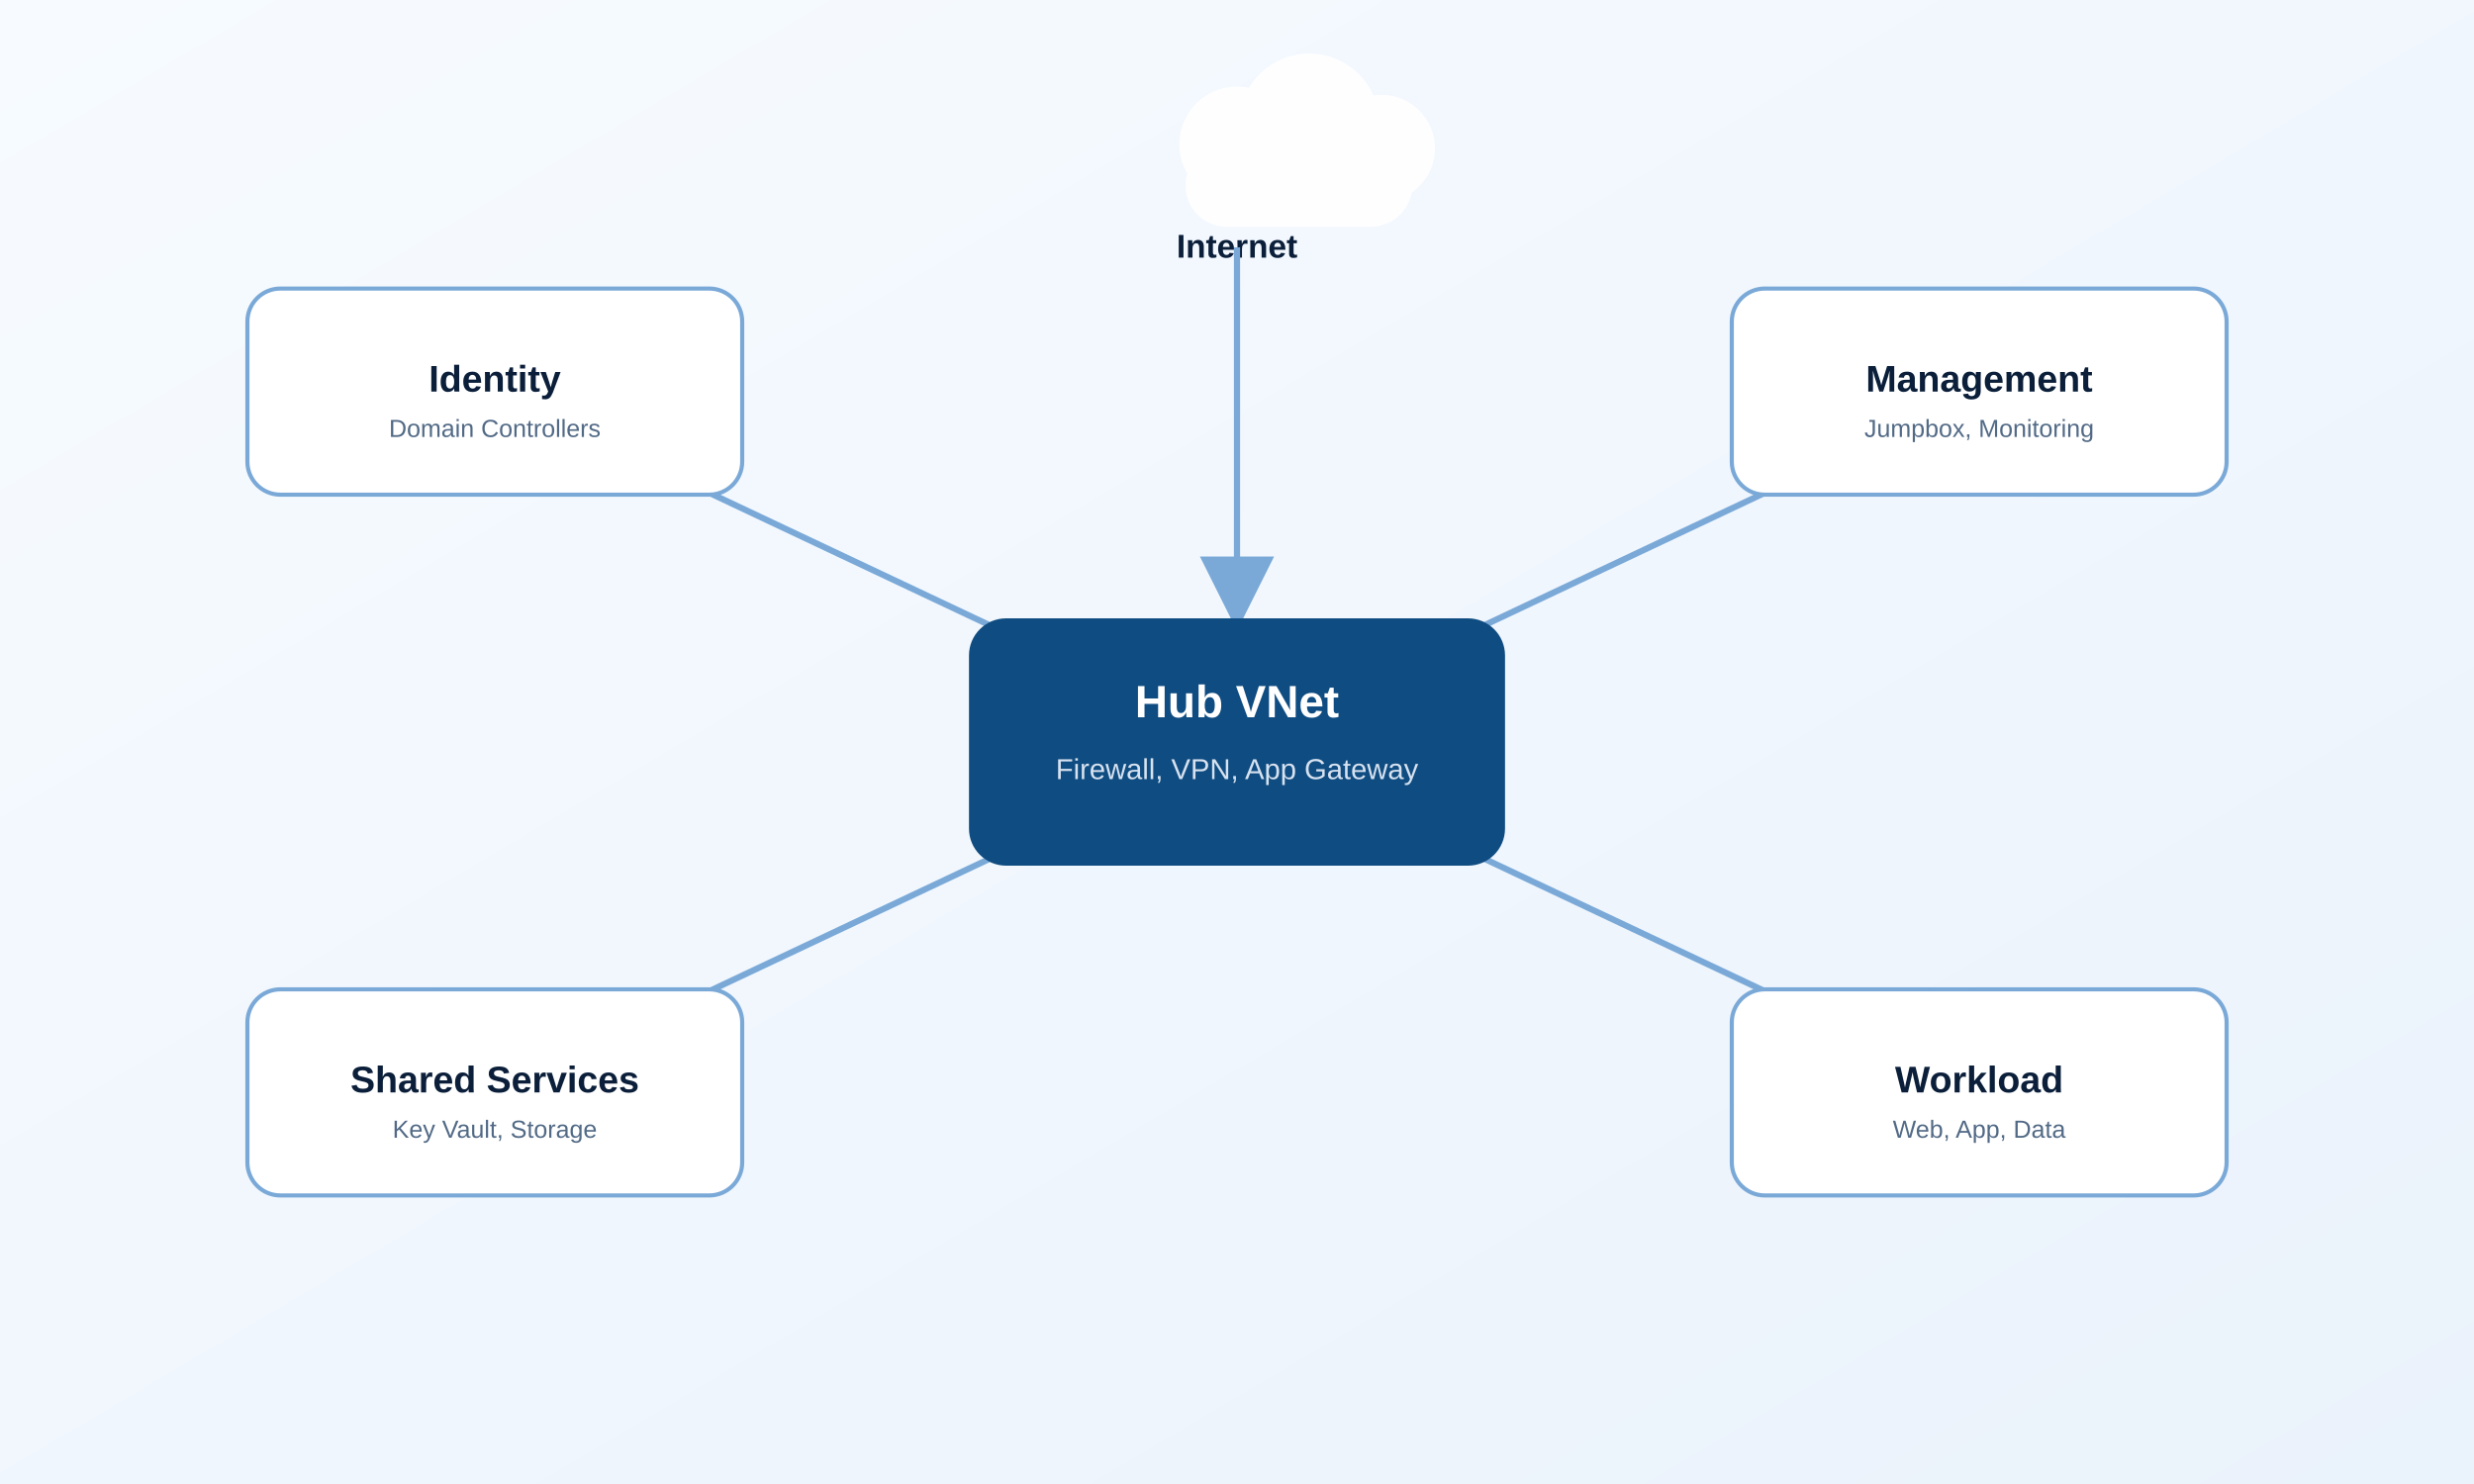
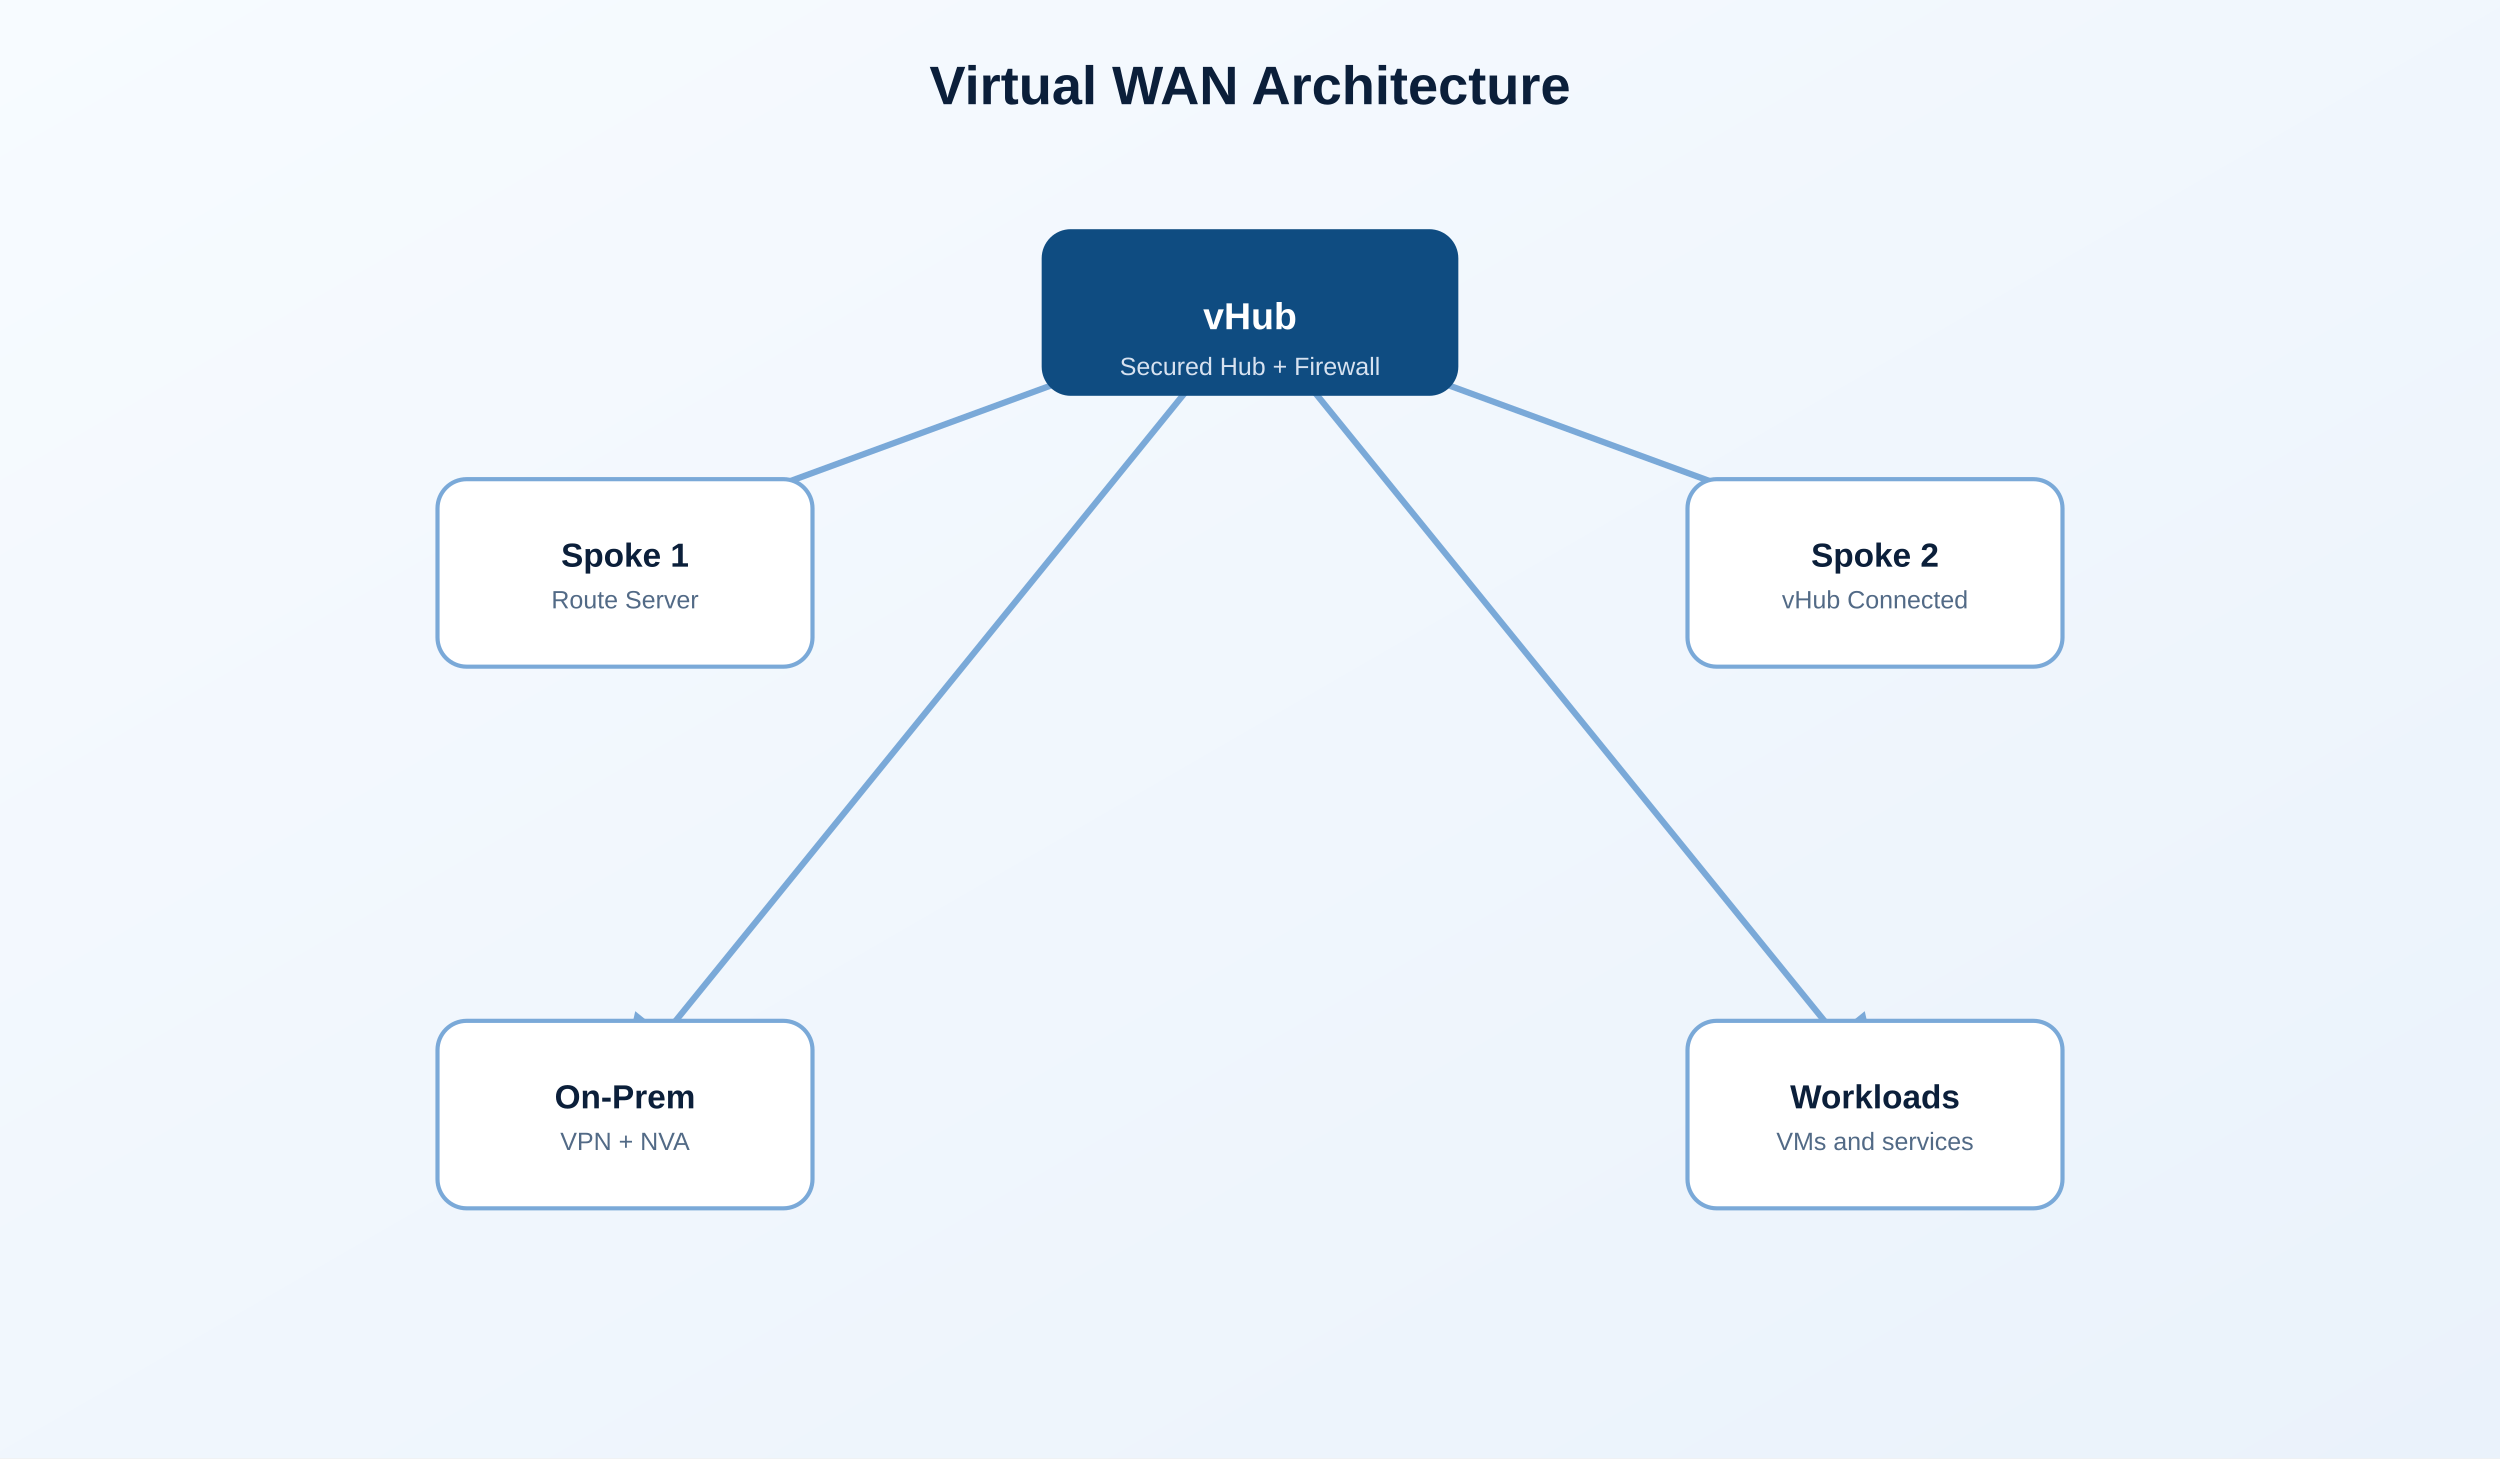
- <svg xmlns="http://www.w3.org/2000/svg" width="1200" height="720" viewBox="0 0 1200 720" role="img" aria-label="Hub and spoke architecture overview">
+ <svg xmlns="http://www.w3.org/2000/svg" width="1200" height="700" viewBox="0 0 1200 700" role="img" aria-label="Virtual WAN architecture overview">
  <defs>
    <linearGradient id="bg" x1="0" y1="0" x2="1" y2="1">
      <stop offset="0%" stop-color="#f7fbff" />
      <stop offset="100%" stop-color="#eaf2fb" />
    </linearGradient>
    <marker id="arrow" markerWidth="12" markerHeight="12" refX="10" refY="6" orient="auto">
      <path d="M0,0 L12,6 L0,12 Z" fill="#7aa9d8" />
    </marker>
  </defs>
-   <rect width="1200" height="720" fill="url(#bg)" />
-   <g fill="#ffffff" opacity="0.9">
-     <circle cx="600" cy="70" r="28" />
-     <circle cx="635" cy="60" r="34" />
-     <circle cx="670" cy="72" r="26" />
-     <rect x="575" y="70" width="110" height="40" rx="20" />
-   </g>
-   <text x="600" y="125" font-family="Segoe UI, Arial, sans-serif" font-size="16" font-weight="600" text-anchor="middle" fill="#0b1f3a">
-     Internet
+   <rect width="1200" height="700" fill="url(#bg)" />
+   <text x="600" y="50" font-family="Segoe UI, Arial, sans-serif" font-size="26" font-weight="700" text-anchor="middle" fill="#0b1f3a">
+     Virtual WAN Architecture
  </text>
  <g stroke="#7aa9d8" stroke-width="3" marker-end="url(#arrow)">
-     <line x1="600" y1="120" x2="600" y2="300" />
-     <line x1="600" y1="360" x2="240" y2="190" />
-     <line x1="600" y1="360" x2="960" y2="190" />
-     <line x1="600" y1="360" x2="240" y2="530" />
-     <line x1="600" y1="360" x2="960" y2="530" />
+     <line x1="600" y1="150" x2="300" y2="260" />
+     <line x1="600" y1="150" x2="900" y2="260" />
+     <line x1="600" y1="150" x2="300" y2="520" />
+     <line x1="600" y1="150" x2="900" y2="520" />
  </g>
-   <rect x="470" y="300" width="260" height="120" rx="18" fill="#0f4c81" />
-   <text x="600" y="348" font-family="Segoe UI, Arial, sans-serif" font-size="22" font-weight="700" text-anchor="middle" fill="#ffffff">
-     Hub VNet
+   <rect x="500" y="110" width="200" height="80" rx="14" fill="#0f4c81" />
+   <text x="600" y="158" font-family="Segoe UI, Arial, sans-serif" font-size="18" font-weight="700" text-anchor="middle" fill="#ffffff">
+     vHub
  </text>
-   <text x="600" y="378" font-family="Segoe UI, Arial, sans-serif" font-size="14" text-anchor="middle" fill="#d7e2f0">
-     Firewall, VPN, App Gateway
+   <text x="600" y="180" font-family="Segoe UI, Arial, sans-serif" font-size="12" text-anchor="middle" fill="#d7e2f0">
+     Secured Hub + Firewall
  </text>
-   <rect x="120" y="140" width="240" height="100" rx="16" fill="#ffffff" stroke="#7aa9d8" stroke-width="2" />
-   <text x="240" y="190" font-family="Segoe UI, Arial, sans-serif" font-size="18" font-weight="600" text-anchor="middle" fill="#0b1f3a">
-     Identity
+   <rect x="210" y="230" width="180" height="90" rx="14" fill="#ffffff" stroke="#7aa9d8" stroke-width="2" />
+   <text x="300" y="272" font-family="Segoe UI, Arial, sans-serif" font-size="16" font-weight="600" text-anchor="middle" fill="#0b1f3a">
+     Spoke 1
  </text>
-   <text x="240" y="212" font-family="Segoe UI, Arial, sans-serif" font-size="12" text-anchor="middle" fill="#526a86">
-     Domain Controllers
+   <text x="300" y="292" font-family="Segoe UI, Arial, sans-serif" font-size="12" text-anchor="middle" fill="#526a86">
+     Route Server
  </text>
-   <rect x="840" y="140" width="240" height="100" rx="16" fill="#ffffff" stroke="#7aa9d8" stroke-width="2" />
-   <text x="960" y="190" font-family="Segoe UI, Arial, sans-serif" font-size="18" font-weight="600" text-anchor="middle" fill="#0b1f3a">
-     Management
+   <rect x="810" y="230" width="180" height="90" rx="14" fill="#ffffff" stroke="#7aa9d8" stroke-width="2" />
+   <text x="900" y="272" font-family="Segoe UI, Arial, sans-serif" font-size="16" font-weight="600" text-anchor="middle" fill="#0b1f3a">
+     Spoke 2
  </text>
-   <text x="960" y="212" font-family="Segoe UI, Arial, sans-serif" font-size="12" text-anchor="middle" fill="#526a86">
-     Jumpbox, Monitoring
+   <text x="900" y="292" font-family="Segoe UI, Arial, sans-serif" font-size="12" text-anchor="middle" fill="#526a86">
+     vHub Connected
  </text>
-   <rect x="120" y="480" width="240" height="100" rx="16" fill="#ffffff" stroke="#7aa9d8" stroke-width="2" />
-   <text x="240" y="530" font-family="Segoe UI, Arial, sans-serif" font-size="18" font-weight="600" text-anchor="middle" fill="#0b1f3a">
-     Shared Services
+   <rect x="210" y="490" width="180" height="90" rx="14" fill="#ffffff" stroke="#7aa9d8" stroke-width="2" />
+   <text x="300" y="532" font-family="Segoe UI, Arial, sans-serif" font-size="16" font-weight="600" text-anchor="middle" fill="#0b1f3a">
+     On-Prem
  </text>
-   <text x="240" y="552" font-family="Segoe UI, Arial, sans-serif" font-size="12" text-anchor="middle" fill="#526a86">
-     Key Vault, Storage
+   <text x="300" y="552" font-family="Segoe UI, Arial, sans-serif" font-size="12" text-anchor="middle" fill="#526a86">
+     VPN + NVA
  </text>
-   <rect x="840" y="480" width="240" height="100" rx="16" fill="#ffffff" stroke="#7aa9d8" stroke-width="2" />
-   <text x="960" y="530" font-family="Segoe UI, Arial, sans-serif" font-size="18" font-weight="600" text-anchor="middle" fill="#0b1f3a">
-     Workload
+   <rect x="810" y="490" width="180" height="90" rx="14" fill="#ffffff" stroke="#7aa9d8" stroke-width="2" />
+   <text x="900" y="532" font-family="Segoe UI, Arial, sans-serif" font-size="16" font-weight="600" text-anchor="middle" fill="#0b1f3a">
+     Workloads
  </text>
-   <text x="960" y="552" font-family="Segoe UI, Arial, sans-serif" font-size="12" text-anchor="middle" fill="#526a86">
-     Web, App, Data
+   <text x="900" y="552" font-family="Segoe UI, Arial, sans-serif" font-size="12" text-anchor="middle" fill="#526a86">
+     VMs and services
  </text>
</svg>
